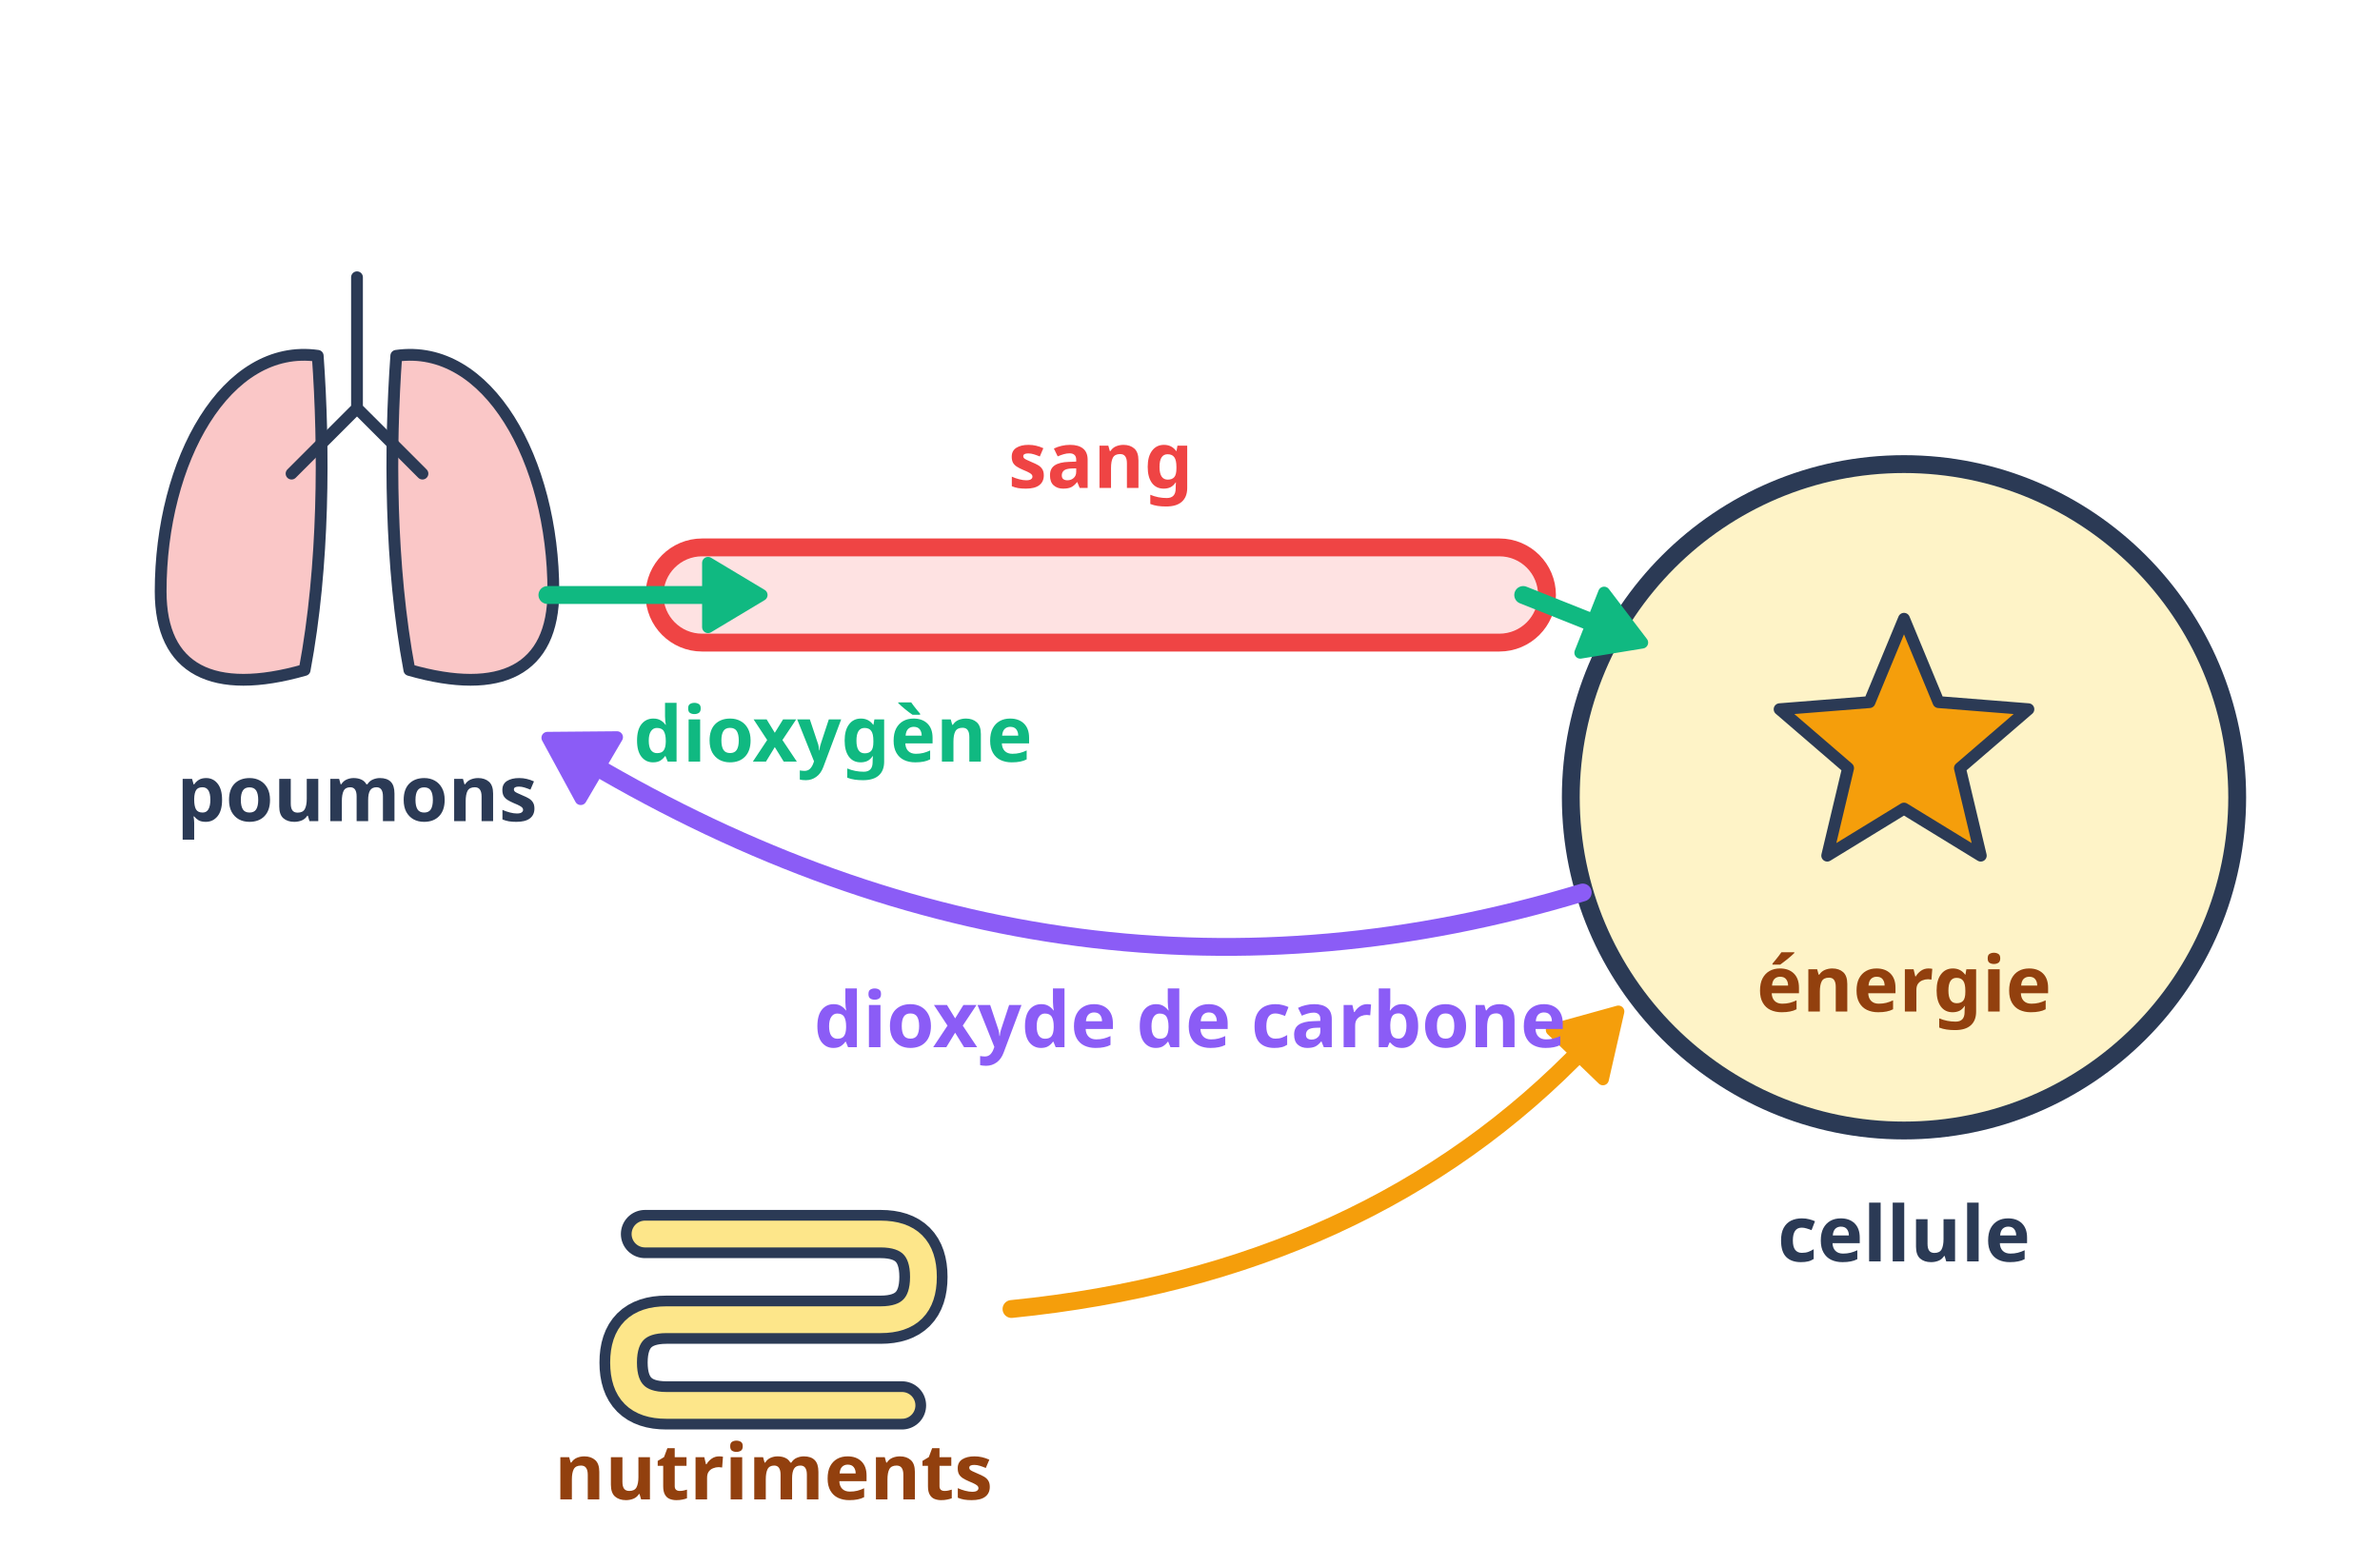
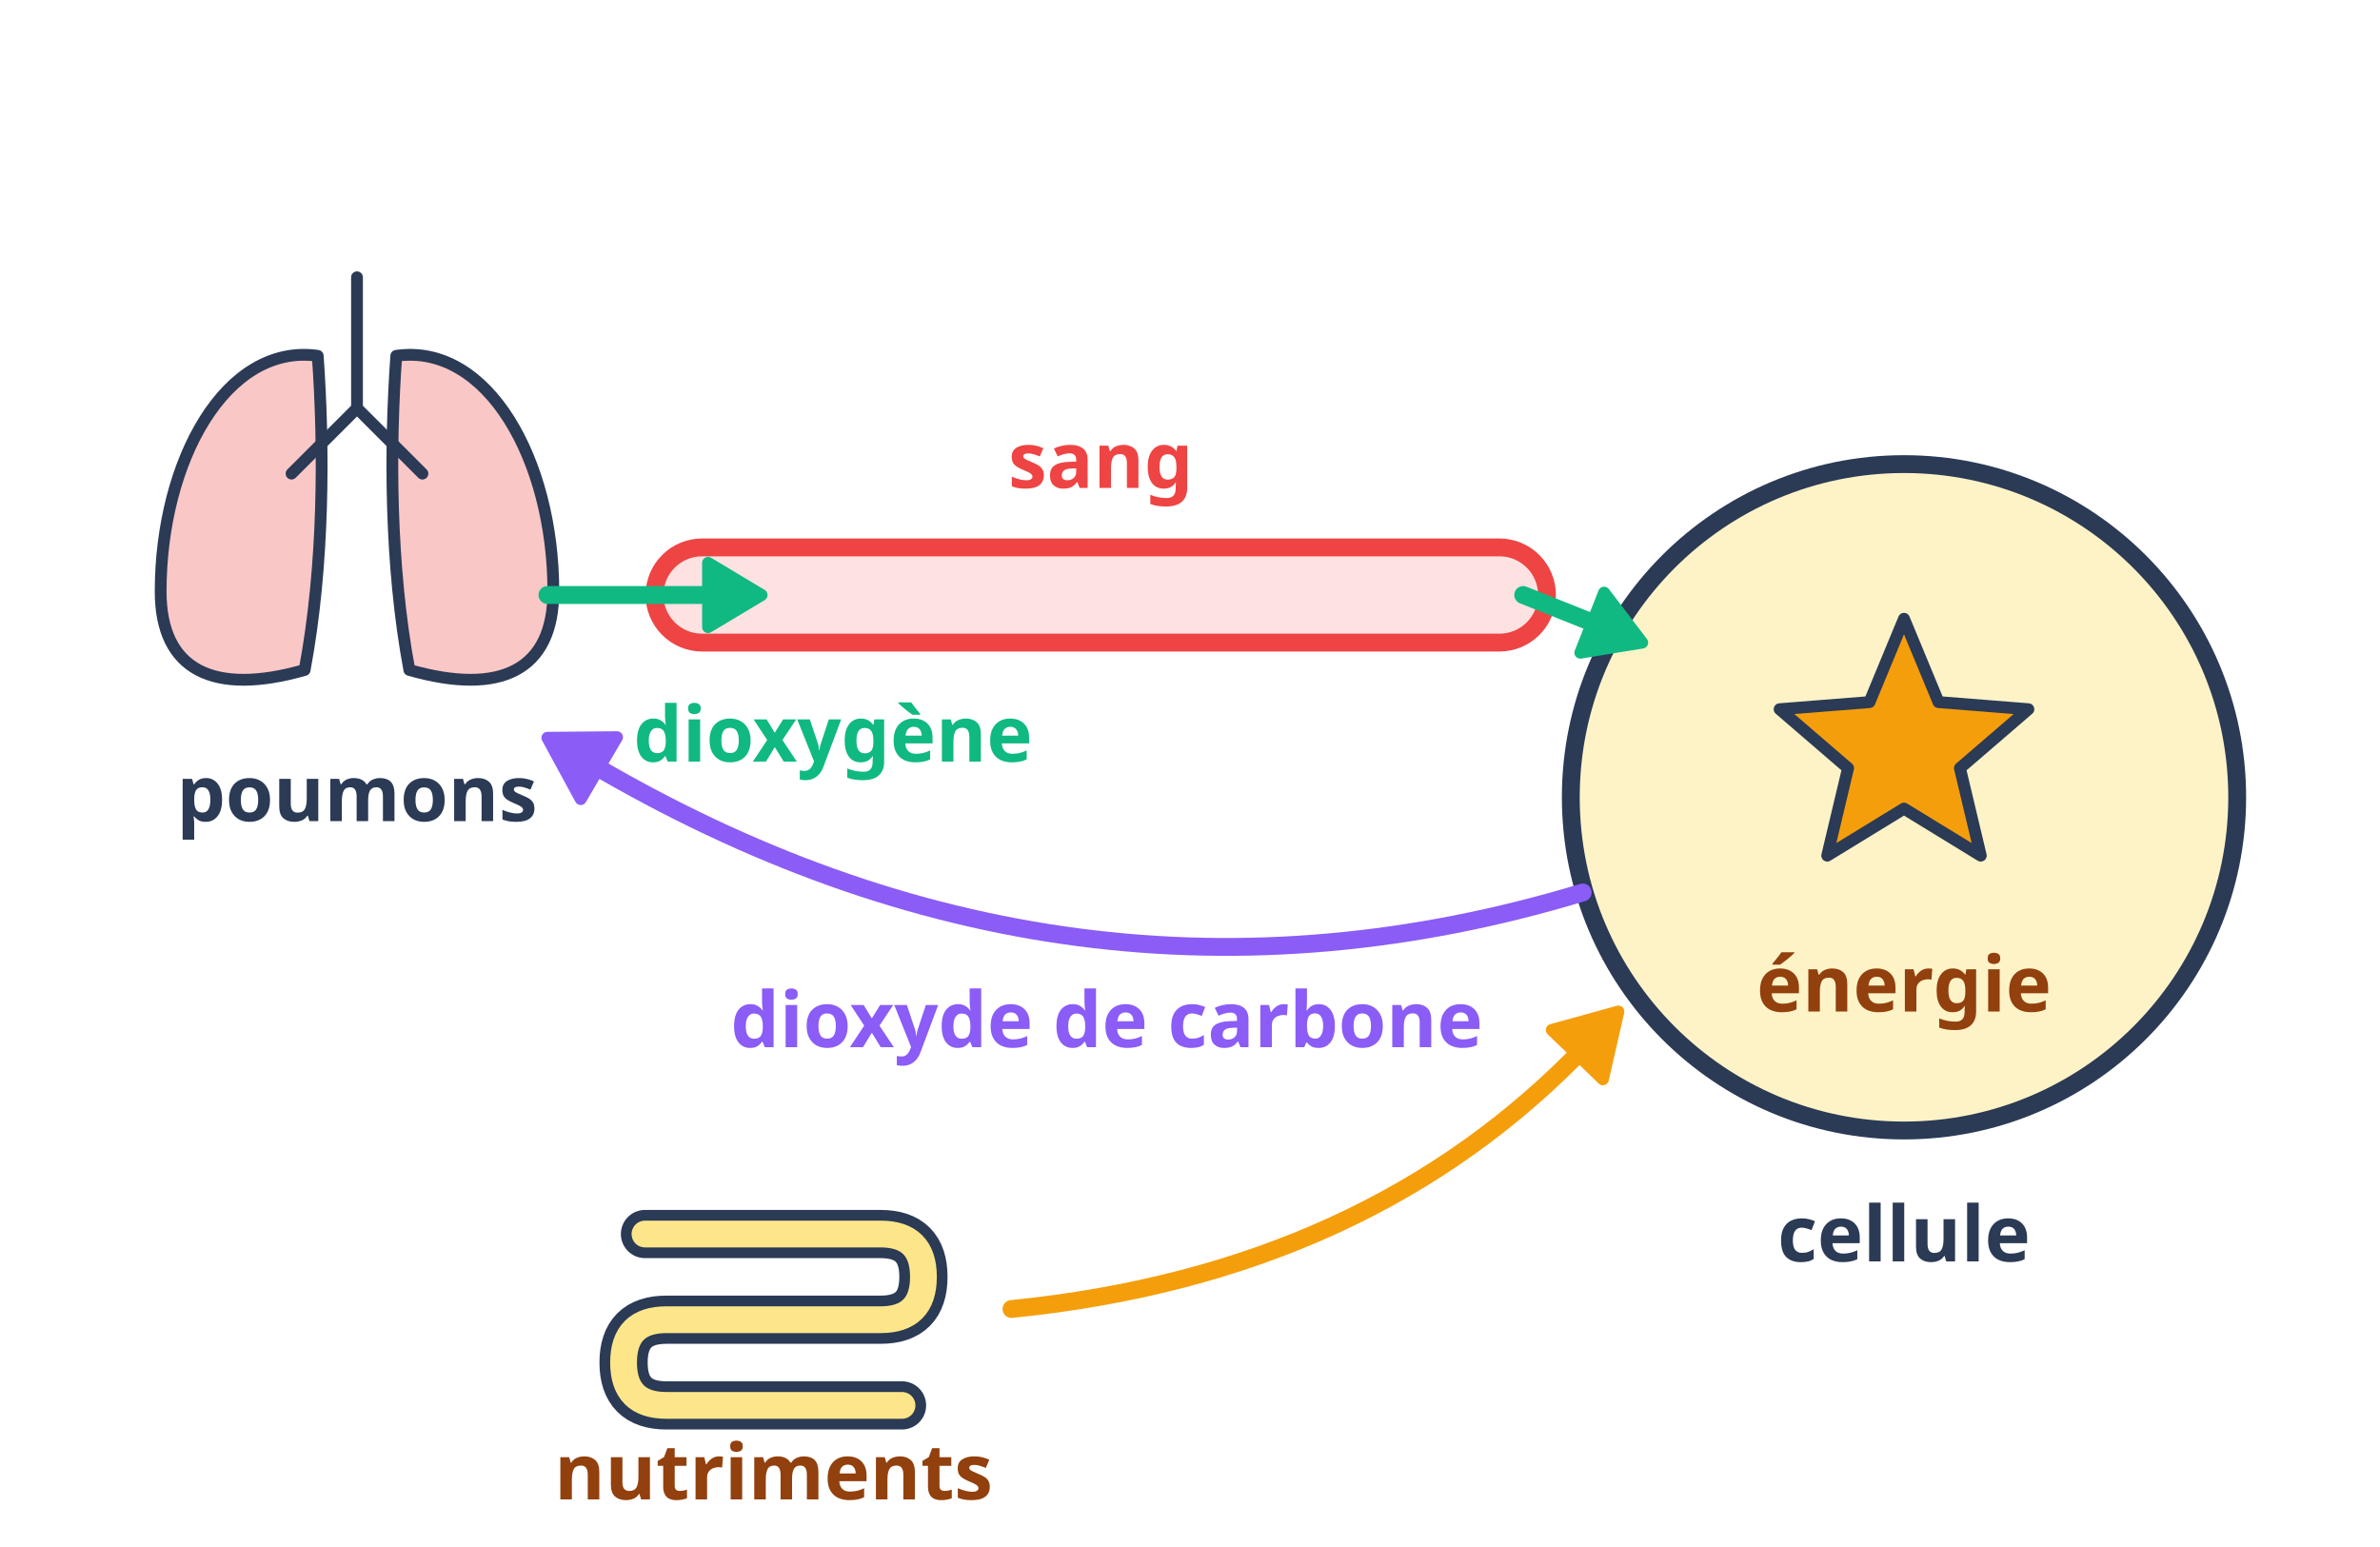
<svg xmlns="http://www.w3.org/2000/svg" viewBox="0 0 400 260" role="img">
  <style>@media (prefers-reduced-motion: reduce){*{animation:none!important}}</style>
  <g font-family="system-ui, sans-serif" font-weight="600" text-anchor="middle" stroke-linecap="round" stroke-linejoin="round">
    <g transform="translate(60 84) scale(1.1)">
      <path d="M-6 -22C-20 -24 -30 -6 -30 14C-30 26 -22 30 -8 26C-5 10 -5 -8 -6 -22Z" fill="#EF4444" fill-opacity=".3" stroke="#2B3A55" stroke-width="1.8" />
      <path d="M-6 -22C-20 -24 -30 -6 -30 14C-30 26 -22 30 -8 26C-5 10 -5 -8 -6 -22Z" transform="scale(-1 1)" fill="#EF4444" fill-opacity=".3" stroke="#2B3A55" stroke-width="1.8" />
      <path d="M0 -34V-14M0 -14L-10 -4M0 -14L10 -4" stroke="#2B3A55" stroke-width="1.8" fill="none" />
    </g>
    <text x="60" y="138" font-size="13" fill="#2B3A55">poumons</text>
    <rect x="110" y="92" width="150" height="16" rx="8" fill="#FEE2E2" stroke="#EF4444" stroke-width="3" />
    <text x="185" y="82" font-size="13" fill="#EF4444">sang</text>
    <circle cx="320" cy="134" r="56" fill="#FEF3C7" stroke="#2B3A55" stroke-width="3" />
    <g>
      <line x1="92" y1="100" x2="120.8" y2="100" stroke="#10B981" stroke-width="3" />
      <polygon points="128,100 119,105.4 119,94.6" fill="#10B981" stroke="#10B981" stroke-width="2" />
    </g>
    <g>
      <line x1="256" y1="100" x2="269.3" y2="105.3" stroke="#10B981" stroke-width="3" />
      <polygon points="276,108 265.6,109.7 269.6,99.6" fill="#10B981" stroke="#10B981" stroke-width="2" />
    </g>
    <text x="140" y="128" font-size="13" fill="#10B981">dioxygène</text>
    <polygon points="320,104 325.8,118 340.9,119.2 329.4,129.1 332.9,143.8 320,135.9 307.1,143.8 310.6,129.1 299.1,119.2 314.2,118" fill="#F59E0B" stroke="#2B3A55" stroke-width="2" />
    <text x="320" y="170" font-size="13" fill="#92400E">énergie</text>
    <text x="320" y="212" font-size="13" fill="#2B3A55">cellule</text>
    <g transform="translate(130 220) scale(0.9)">
      <path d="M-24 -14H20Q28 -14 28 -6Q28 2 20 2H-20Q-28 2 -28 10Q-28 18 -20 18H24" stroke="#2B3A55" stroke-width="9" fill="none" />
      <path d="M-24 -14H20Q28 -14 28 -6Q28 2 20 2H-20Q-28 2 -28 10Q-28 18 -20 18H24" stroke="#FDE68A" stroke-width="5" fill="none" />
    </g>
    <text x="130" y="252" font-size="13" fill="#92400E">nutriments</text>
    <g>
      <path d="M170 220Q230 214 266.5 175.8" stroke="#F59E0B" stroke-width="3" fill="none" />
      <polygon points="272,170 269.4,181.4 260.8,173.1" fill="#F59E0B" stroke="#F59E0B" stroke-width="2" />
    </g>
    <g>
      <path d="M266 150Q180 176 98.9 128.1" stroke="#8B5CF6" stroke-width="3" fill="none" />
      <polygon points="92,124 103.7,123.9 97.6,134.3" fill="#8B5CF6" stroke="#8B5CF6" stroke-width="2" />
    </g>
-     <text x="200" y="176" font-size="13" fill="#8B5CF6">dioxyde de carbone</text>
+     <text x="186" y="176" font-size="13" fill="#8B5CF6">dioxyde de carbone</text>
  </g>
</svg>
